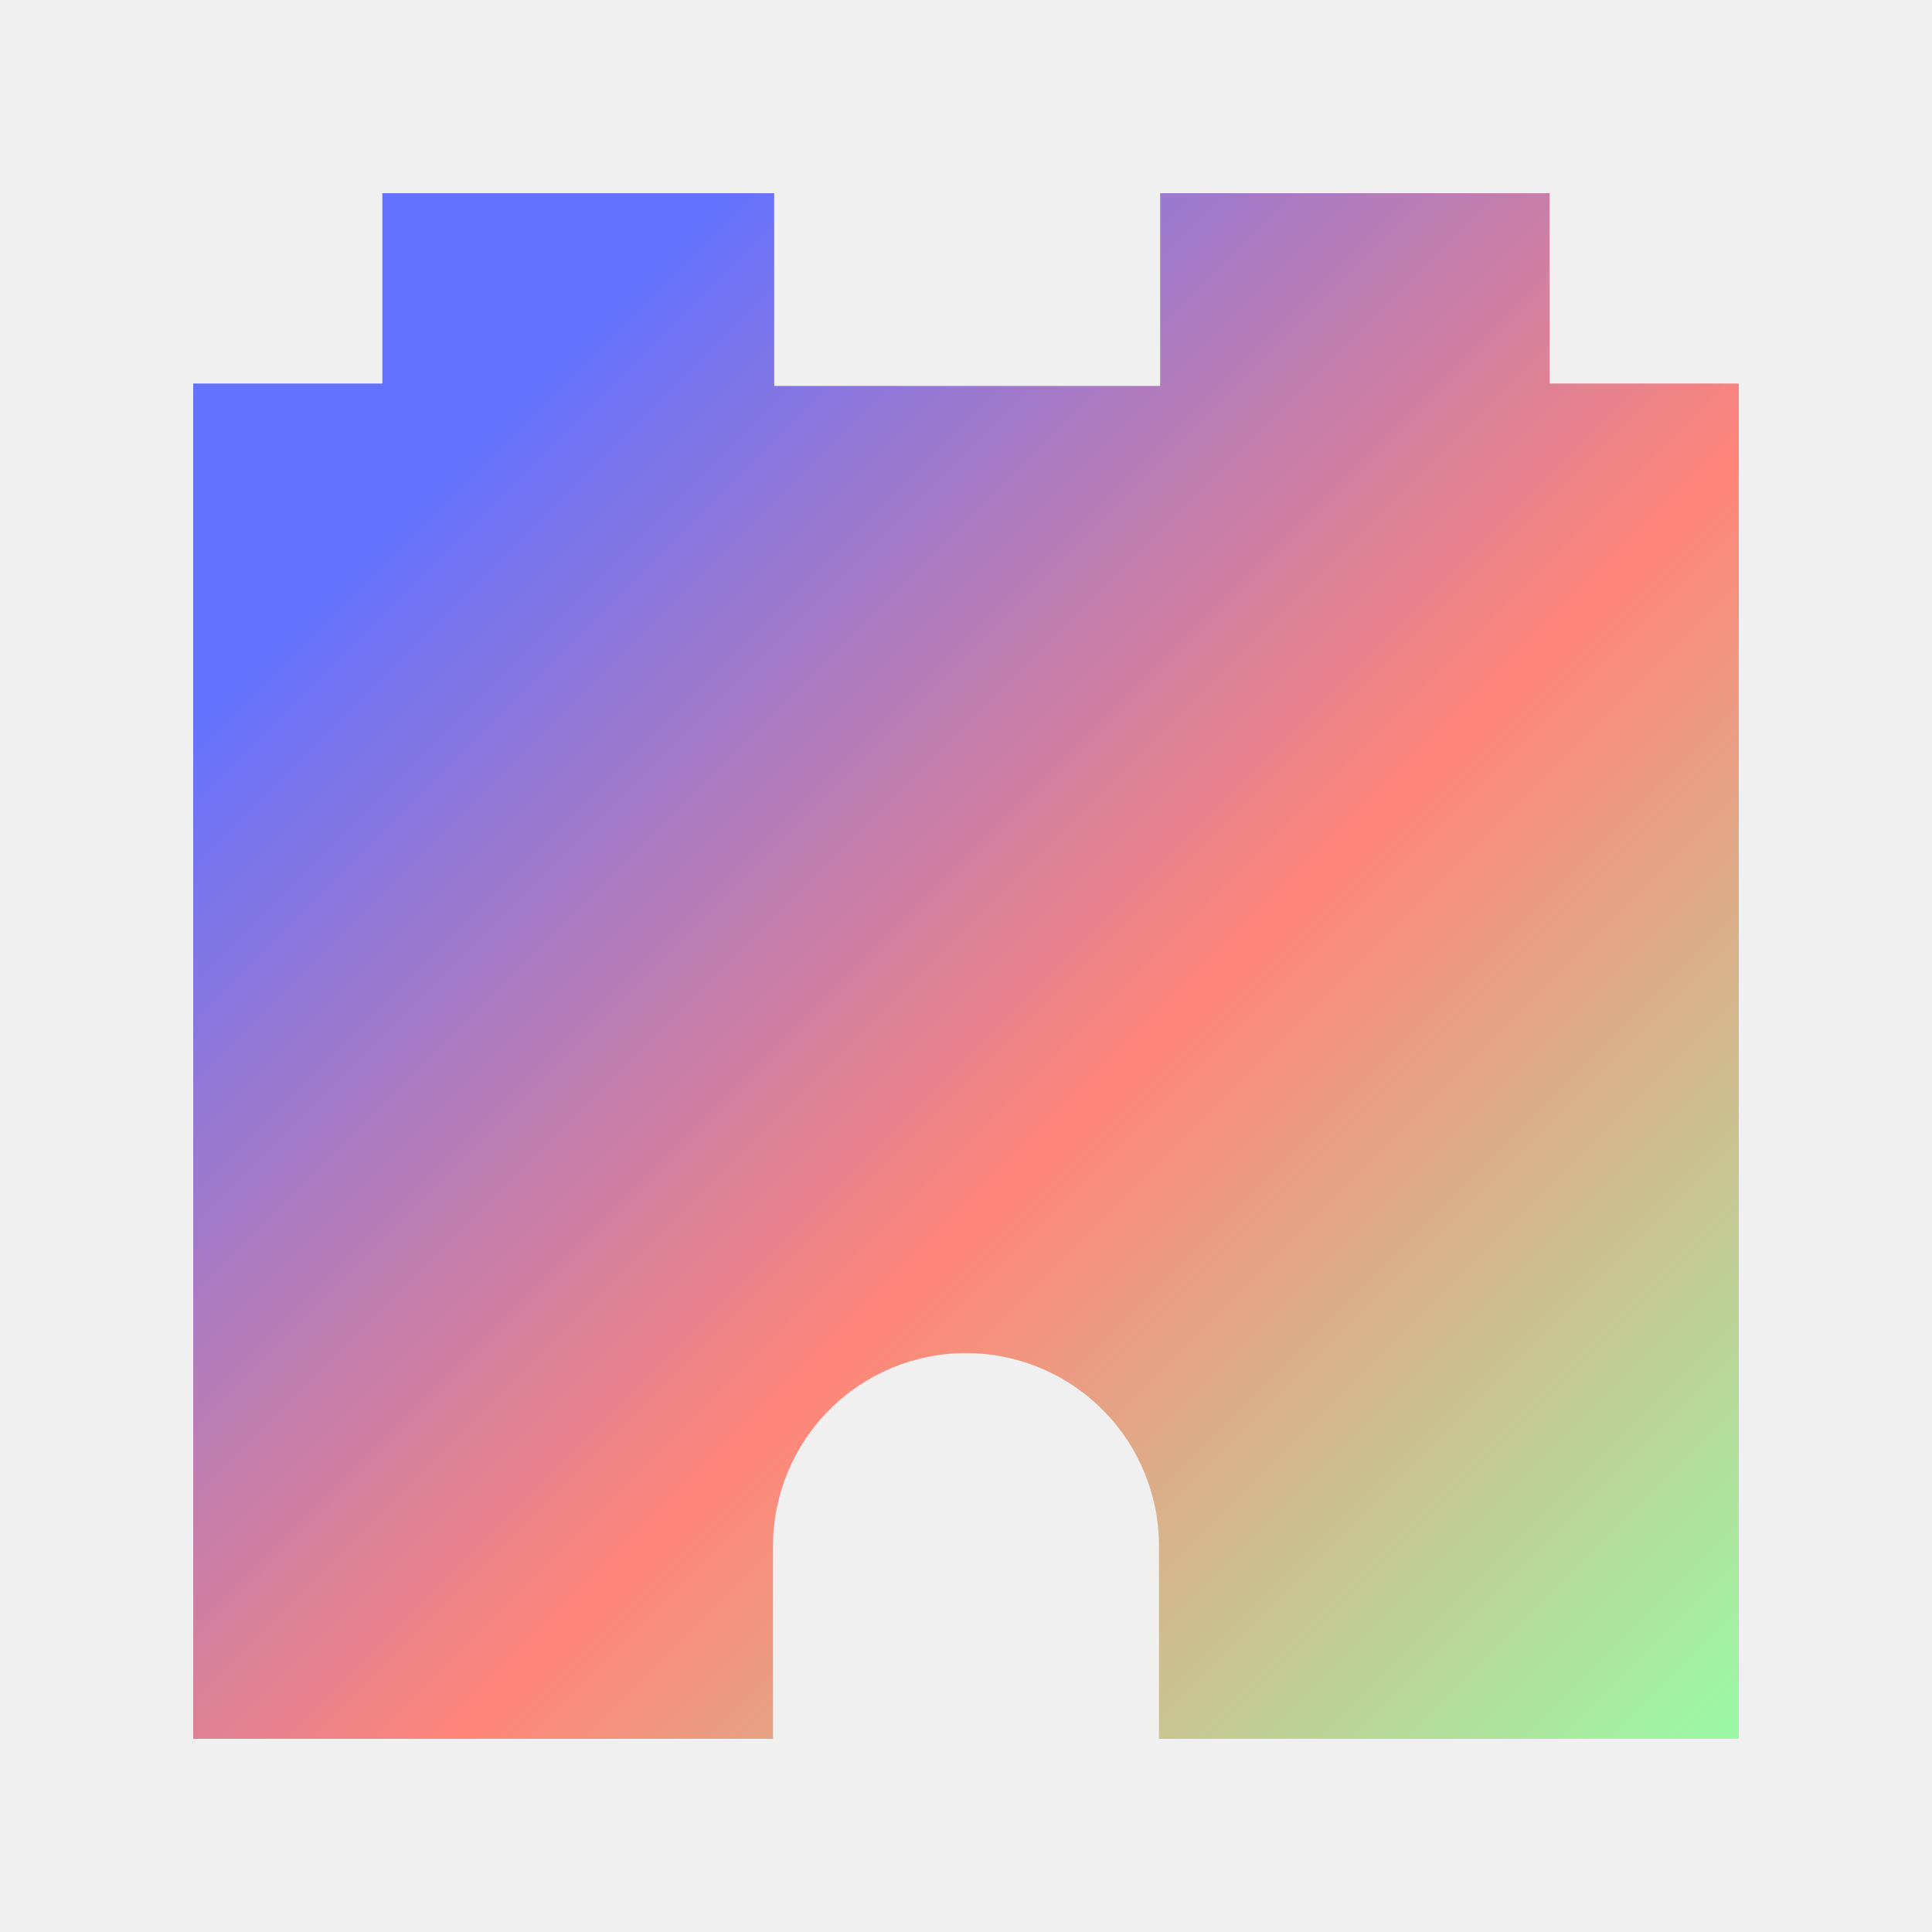
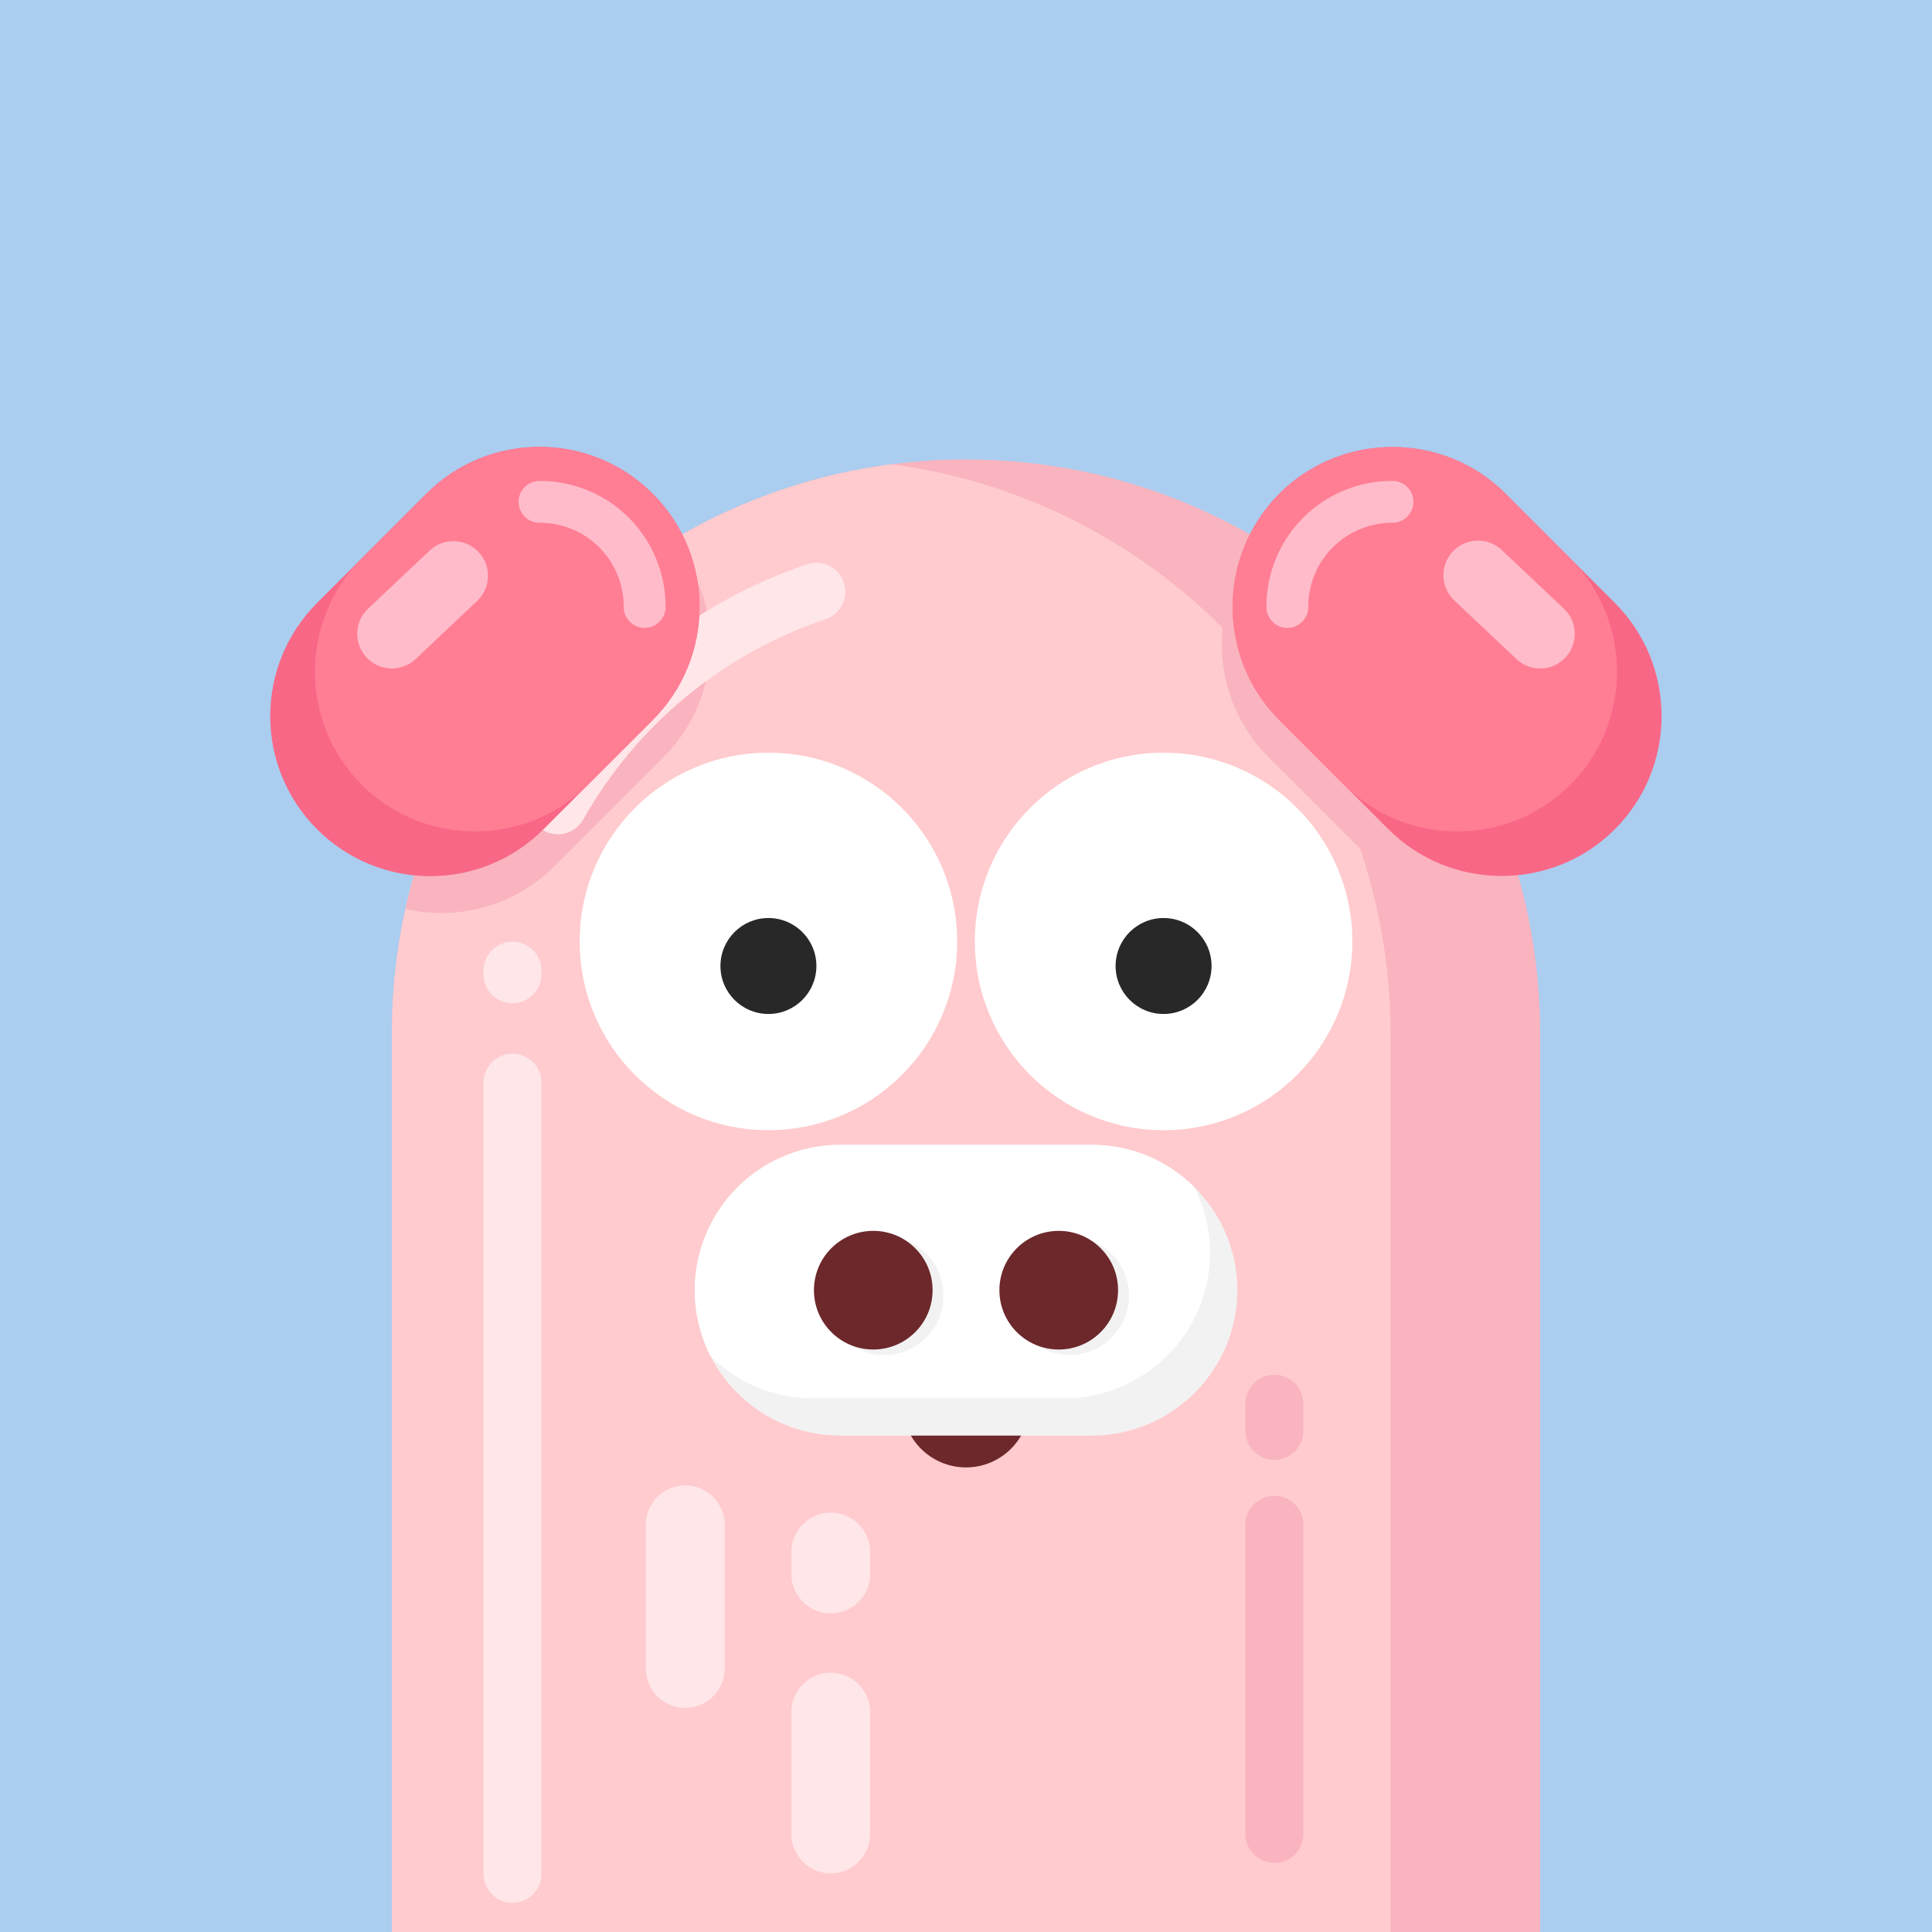
- <svg xmlns="http://www.w3.org/2000/svg" width="40" height="40" viewBox="0 0 40 40" fill="none">
-   <path d="M32.084 7.94V4H24.02V7.99H16.029V4H7.916V7.94H4V36H16.004V32.005C16.006 30.946 16.427 29.931 17.177 29.183C17.926 28.434 18.941 28.014 20 28.014C21.059 28.014 22.074 28.434 22.823 29.183C23.573 29.931 23.994 30.946 23.996 32.005V36H36V7.94H32.084Z" fill="url(#paint0_linear)" />
+ <svg xmlns="http://www.w3.org/2000/svg" width="40" height="40" viewBox="0 0 1200 1200">
  <defs>
-     <linearGradient id="paint0_linear" x1="2.942" y1="4.9" x2="37.777" y2="39.734" gradientUnits="userSpaceOnUse">
-       <stop offset="0.159" stop-color="#6472FF" />
-       <stop offset="0.54" stop-color="#FF8579" />
-       <stop offset="0.937" stop-color="#96FFA7" />
-     </linearGradient>
+     <style>
+             .cls-1{fill:#abcdef;}
+             .cls-2{fill:#f9b4bf;}
+             .cls-3{fill:#ffcbce;}
+             .cls-4{fill:#ffe6e8;}
+             .cls-5{fill:#6c282b;}
+             .cls-6{fill:#f2f2f2;}
+             .cls-7{fill:#fff;}
+             .cls-8{fill:#f96786;}
+             .cls-9{fill:#ff7e94;}
+             .cls-10{fill:#ffbbca;}
+             .cls-11{fill:#282828;}
+         </style>
  </defs>
+   <g id="图层_2">
+     <rect height="1200" width="1200" class="cls-1" />
+   </g>
+   <g id="图层_1">
+     <path d="M956.61,642v558H243.39V642a356.61,356.61,0,1,1,713.22,0Z" class="cls-2" />
+     <path d="M863.68,642v558H243.39V642c0-181.19,135.15-330.83,310.15-353.6C728.53,311.18,863.68,460.82,863.68,642Z" class="cls-3" />
+     <path d="M948.18,564.59a99.57,99.57,0,0,1-92.52-26.51L828,510.41l-40.32-40.32a99.76,99.76,0,0,1-5.28-134.57A357.49,357.49,0,0,1,948.18,564.59Z" class="cls-2" />
+     <path d="M441.18,399.94a99.09,99.09,0,0,1-28.85,70.15L372,510.41l-27.67,27.67a99.57,99.57,0,0,1-92.52,26.51A357.13,357.13,0,0,1,417.61,335.52,99.22,99.22,0,0,1,441.18,399.94Z" class="cls-2" />
+     <path d="M346.54,518.2a18,18,0,0,1-15.65-26.88A309.06,309.06,0,0,1,501.33,350.45a18,18,0,1,1,11.49,34.12,273.09,273.09,0,0,0-150.6,124.49A18,18,0,0,1,346.54,518.2Z" class="cls-4" />
+     <path d="M318.31,1181.9a18,18,0,0,1-18-18V672.44a18,18,0,0,1,36,0V1163.9A18,18,0,0,1,318.31,1181.9Z" class="cls-4" />
+     <path d="M318.31,623.13a18,18,0,0,1-18-18v-2.26a18,18,0,0,1,36,0v2.26A18,18,0,0,1,318.31,623.13Z" class="cls-4" />
+     <path d="M560.47,871.9a39.53,39.53,0,1,0,79.06,0Z" class="cls-5" />
+     <path d="M768.56,801.36a90.56,90.56,0,0,1-90.3,90.31H521.74a90.56,90.56,0,0,1-80.4-49.32,90.37,90.37,0,0,1,80.4-131.29H678.26a90.54,90.54,0,0,1,90.3,90.3Z" class="cls-6" />
+     <path d="M751.58,778.21a90.56,90.56,0,0,1-90.31,90.3H504.75a90,90,0,0,1-63.41-26.16,90.37,90.37,0,0,1,80.4-131.29H678.26a90,90,0,0,1,63.42,26.16A89.58,89.58,0,0,1,751.58,778.21Z" class="cls-7" />
+     <circle r="36.85" cy="804.75" cx="549.17" class="cls-6" />
+     <circle r="36.85" cy="804.75" cx="664.36" class="cls-6" />
+     <circle r="36.85" cy="801.36" cx="542.4" class="cls-5" />
+     <circle r="36.85" cy="801.36" cx="657.6" class="cls-5" />
+     <rect transform="translate(378.74 -92.63) rotate(45)" rx="99.42" height="294.78" width="198.83" y="263.48" x="201.77" class="cls-8" />
+     <path d="M1003,515.09c-38.66,38.66-101.93,38.66-140.59,0l-27.67-27.67L794.45,447.1a99.72,99.72,0,0,1,.14-140.45c38.67-38.66,101.94-38.66,140.6,0l40.17,40.17L1003,374.49C1041.7,413.16,1041.7,476.43,1003,515.09Z" class="cls-8" />
+     <path d="M975.36,487.42c-38.66,38.66-101.93,38.66-140.59,0L794.45,447.1a99.72,99.72,0,0,1,.14-140.45c38.67-38.66,101.94-38.66,140.6,0l40.17,40.17C1014,385.49,1014,448.76,975.36,487.42Z" class="cls-9" />
+     <path d="M799.6,390a13,13,0,0,1-13-13,78,78,0,0,1,78.29-78.3,13,13,0,0,1,0,26A52,52,0,0,0,812.6,377,13,13,0,0,1,799.6,390Z" class="cls-10" />
+     <path d="M224.64,487.42c38.66,38.66,101.93,38.66,140.59,0l40.32-40.32a99.72,99.72,0,0,0-.14-140.45c-38.67-38.66-101.94-38.66-140.6,0l-40.17,40.17C186,385.49,186,448.76,224.64,487.42Z" class="cls-9" />
+     <circle r="117.24" cy="584.75" cx="722.72" class="cls-7" />
+     <circle r="117.24" cy="584.75" cx="477.28" class="cls-7" />
+     <circle r="29.8" cy="600" cx="477.28" class="cls-11" />
+     <circle r="29.8" cy="600" cx="722.72" class="cls-11" />
+     <path d="M400.4,390a13,13,0,0,1-13-13,52,52,0,0,0-52.29-52.3,13,13,0,0,1,0-26A78,78,0,0,1,413.4,377,13,13,0,0,1,400.4,390Z" class="cls-10" />
+     <path d="M791.54,1157.1a18,18,0,0,1-18-18v-192a18,18,0,1,1,36,0v192A18,18,0,0,1,791.54,1157.1Z" class="cls-2" />
+     <path d="M791.54,906.75a18,18,0,0,1-18-18V871.9a18,18,0,0,1,36,0v16.85A18,18,0,0,1,791.54,906.75Z" class="cls-2" />
+     <path d="M425.61,1060.82a24.5,24.5,0,0,1-24.5-24.5V947.1a24.5,24.5,0,0,1,49,0v89.22A24.5,24.5,0,0,1,425.61,1060.82Z" class="cls-4" />
+     <path d="M516,1163.6a24.5,24.5,0,0,1-24.5-24.5v-75.67a24.5,24.5,0,1,1,49,0v75.67A24.5,24.5,0,0,1,516,1163.6Z" class="cls-4" />
+     <path d="M516,1002.09a24.5,24.5,0,0,1-24.5-24.5V964a24.5,24.5,0,1,1,49,0v13.55A24.5,24.5,0,0,1,516,1002.09Z" class="cls-4" />
+     <path d="M243.39,415.19a21.5,21.5,0,0,1-14.76-37.14L266.85,342a21.5,21.5,0,1,1,29.52,31.27l-38.22,36.07A21.45,21.45,0,0,1,243.39,415.19Z" class="cls-10" />
+     <path d="M956.61,415.19a21.41,21.41,0,0,1-14.76-5.87l-38.22-36.07A21.5,21.5,0,1,1,933.15,342l38.22,36.07a21.5,21.5,0,0,1-14.76,37.14Z" class="cls-10" />
+   </g>
</svg>
